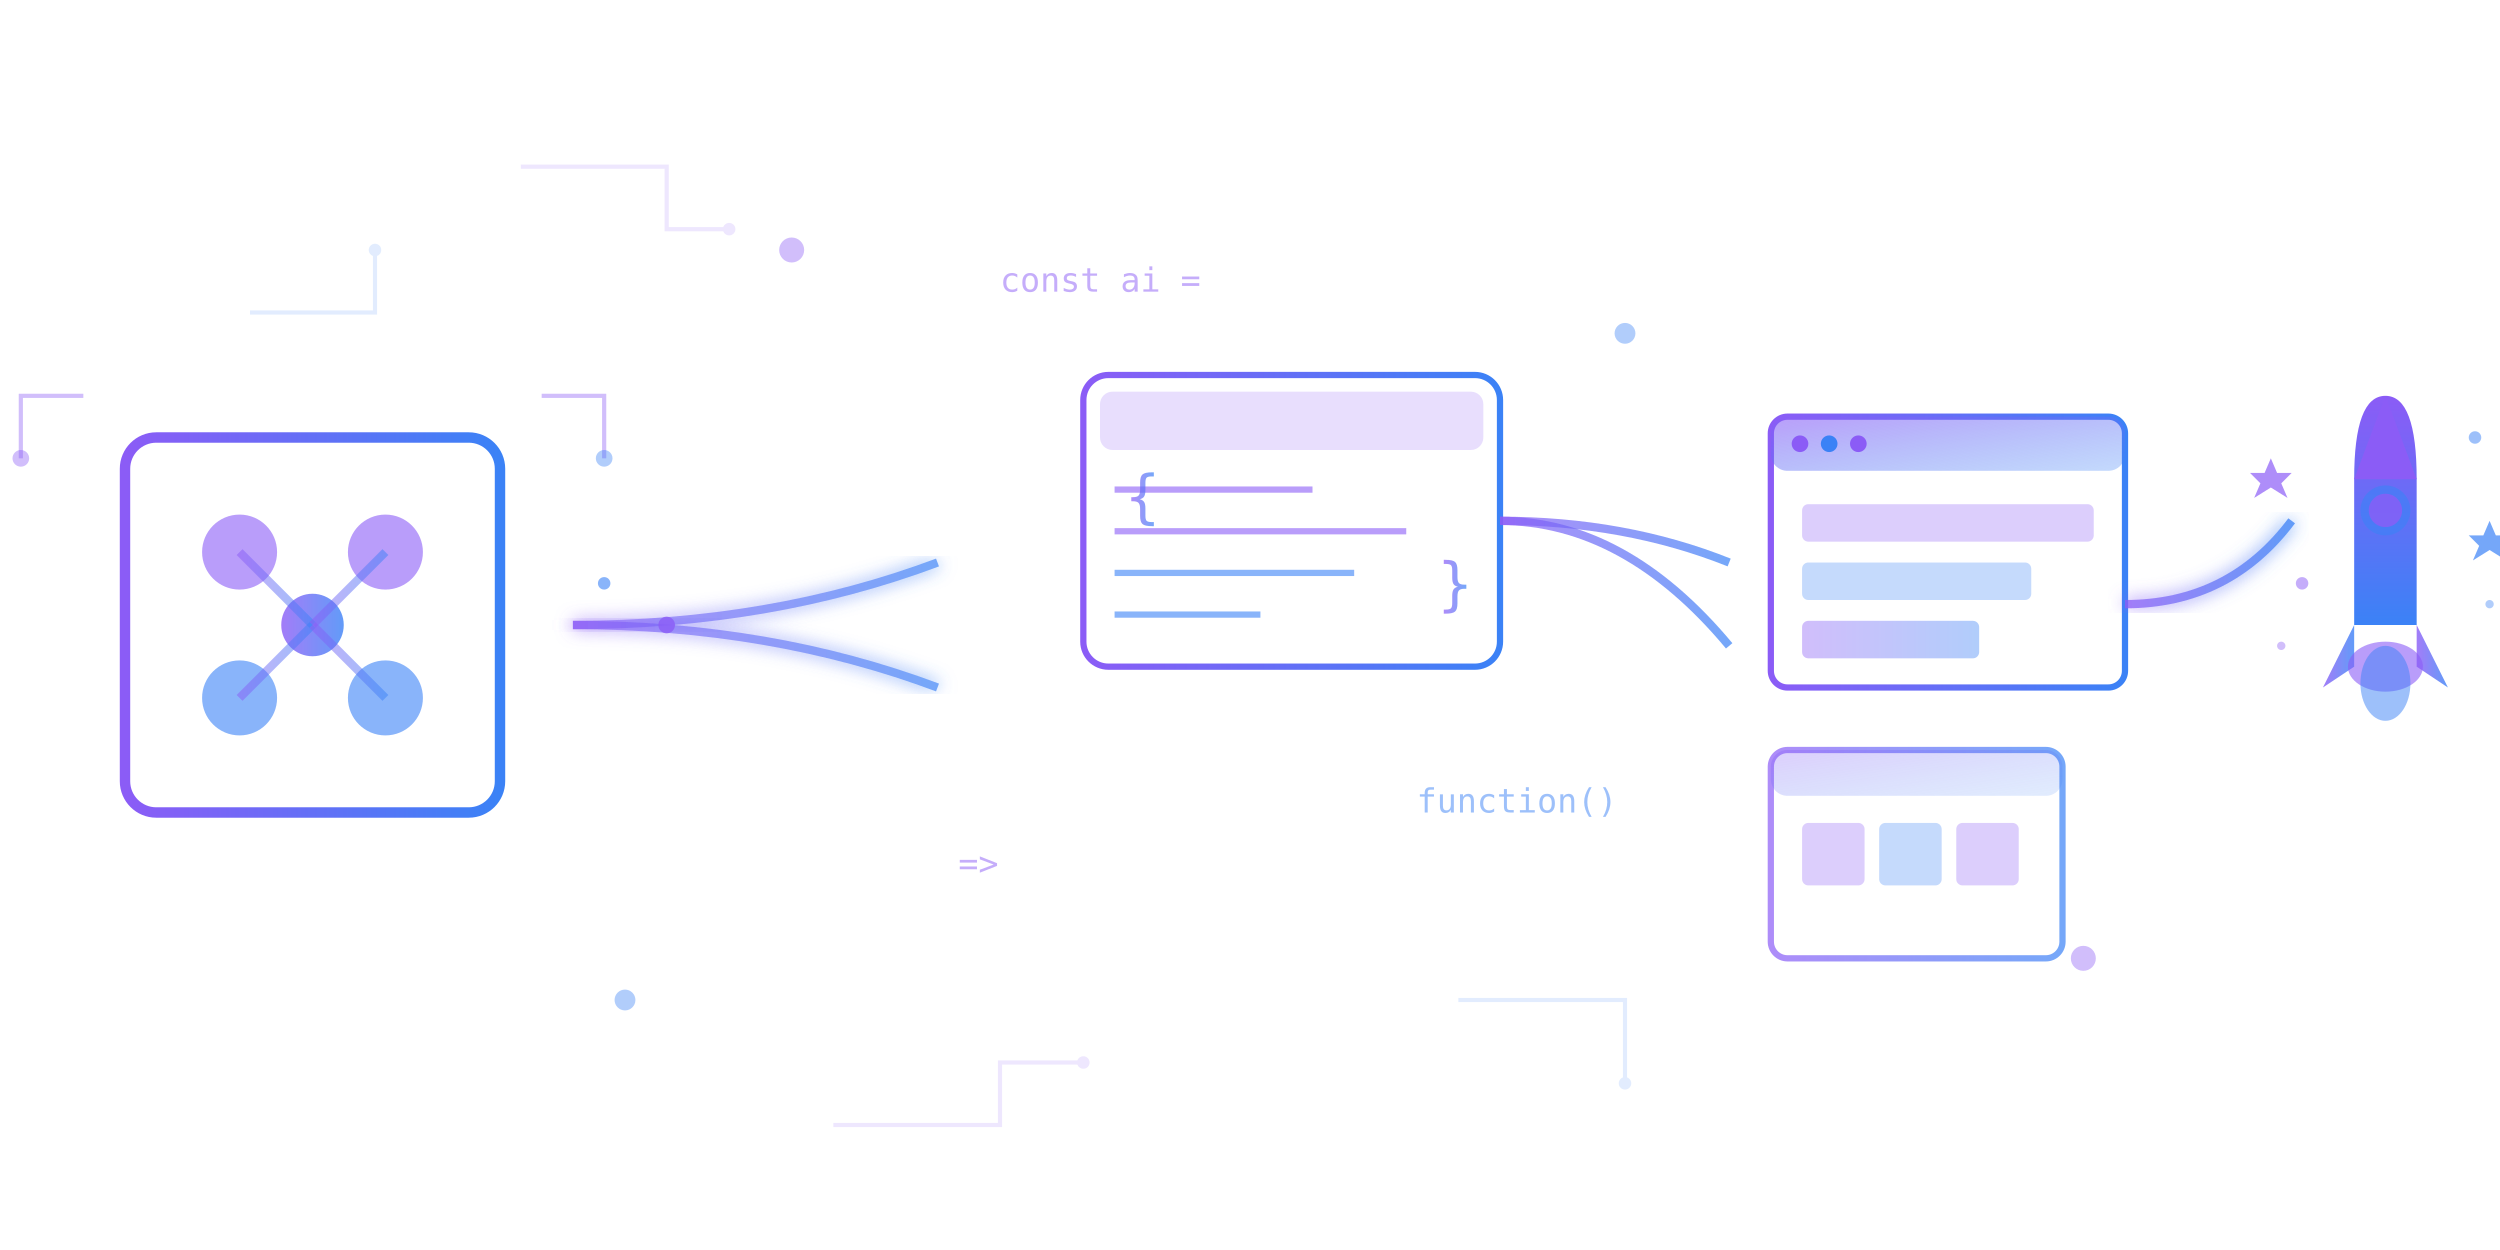
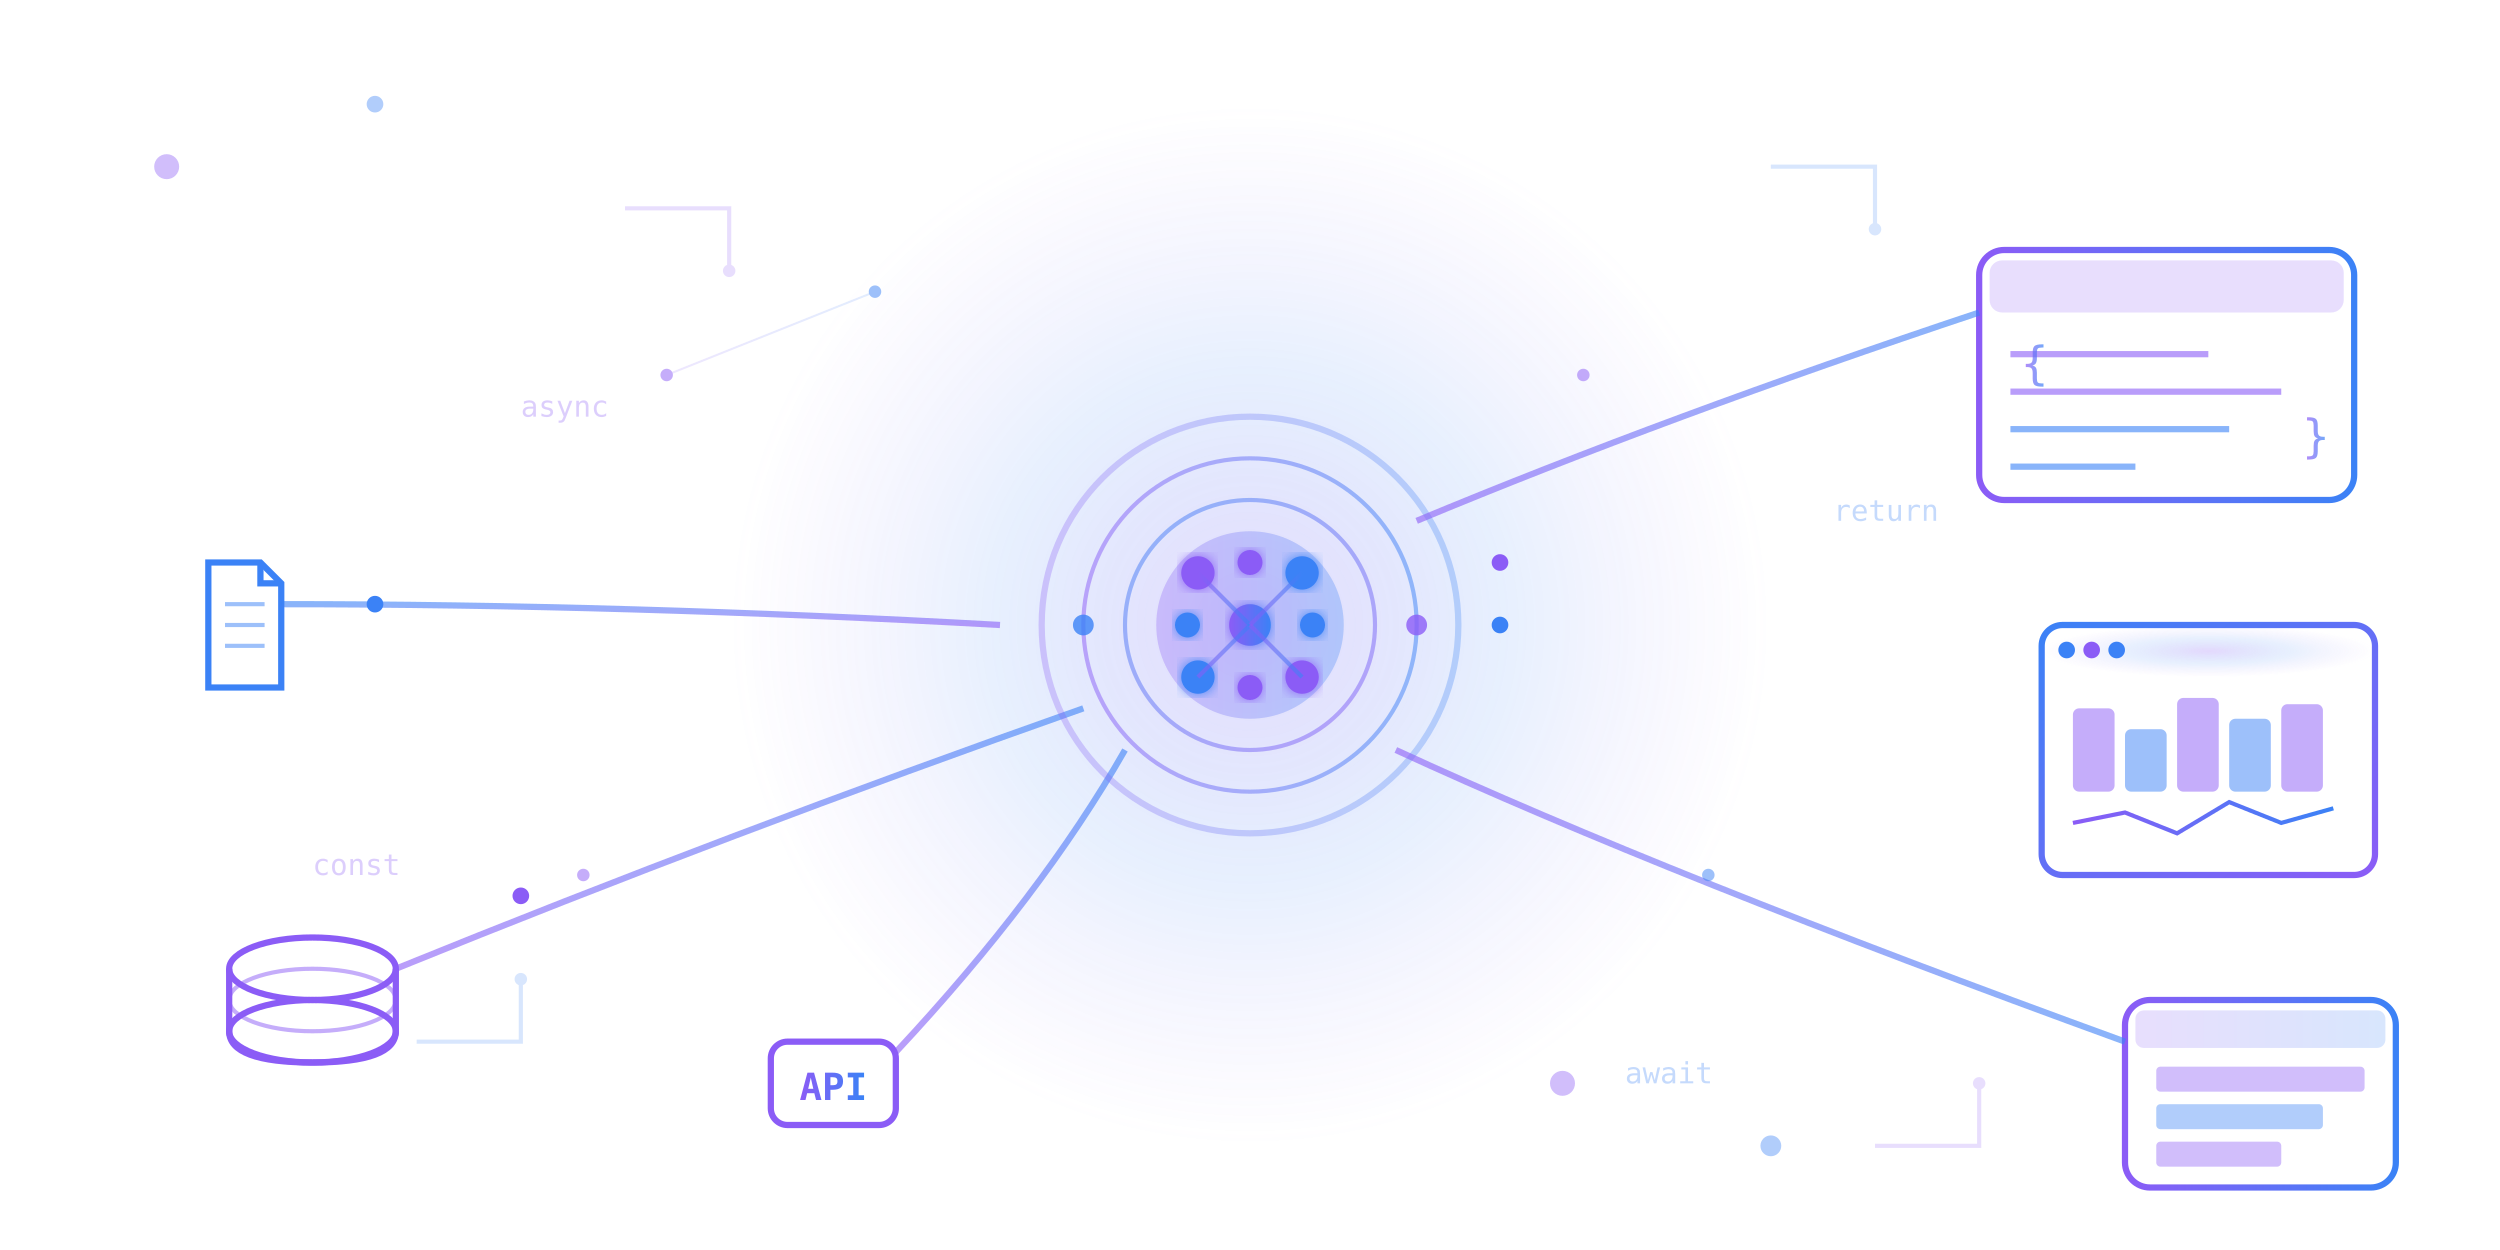
<svg xmlns="http://www.w3.org/2000/svg" viewBox="0 0 1200 600" width="100%" height="100%">
  <defs>
    <linearGradient id="purpleBlue" x1="0%" y1="0%" x2="100%" y2="0%">
      <stop offset="0%" style="stop-color:#8b5cf6;stop-opacity:1" />
      <stop offset="100%" style="stop-color:#3b82f6;stop-opacity:1" />
    </linearGradient>
-     <linearGradient id="purpleBlueVertical" x1="0%" y1="0%" x2="0%" y2="100%">
-       <stop offset="0%" style="stop-color:#8b5cf6;stop-opacity:1" />
-       <stop offset="100%" style="stop-color:#3b82f6;stop-opacity:1" />
-     </linearGradient>
-     <linearGradient id="glowGradient" x1="0%" y1="0%" x2="100%" y2="100%">
-       <stop offset="0%" style="stop-color:#8b5cf6;stop-opacity:0.6" />
-       <stop offset="100%" style="stop-color:#3b82f6;stop-opacity:0.3" />
+     <radialGradient id="coreGlow" cx="50%" cy="50%">
+       <stop offset="0%" style="stop-color:#8b5cf6;stop-opacity:0.8" />
+       <stop offset="50%" style="stop-color:#3b82f6;stop-opacity:0.4" />
+       <stop offset="100%" style="stop-color:#8b5cf6;stop-opacity:0" />
+     </radialGradient>
+     <linearGradient id="blueGradient" x1="0%" y1="0%" x2="100%" y2="100%">
+       <stop offset="0%" style="stop-color:#3b82f6;stop-opacity:1" />
+       <stop offset="100%" style="stop-color:#8b5cf6;stop-opacity:1" />
    </linearGradient>
    <filter id="glow">
-       <feGaussianBlur stdDeviation="4" result="coloredBlur" />
+       <feGaussianBlur stdDeviation="3" result="coloredBlur" />
      <feMerge>
        <feMergeNode in="coloredBlur" />
        <feMergeNode in="SourceGraphic" />
      </feMerge>
    </filter>
  </defs>
-   <g transform="translate(150, 300)">
-     <rect x="-90" y="-90" width="180" height="180" rx="15" fill="none" stroke="url(#purpleBlue)" stroke-width="5" />
-     <line x1="-90" y1="-50" x2="-120" y2="-50" stroke="url(#purpleBlue)" stroke-width="4" />
-     <line x1="-90" y1="0" x2="-120" y2="0" stroke="url(#purpleBlue)" stroke-width="4" />
-     <line x1="-90" y1="50" x2="-120" y2="50" stroke="url(#purpleBlue)" stroke-width="4" />
-     <line x1="90" y1="-50" x2="120" y2="-50" stroke="url(#purpleBlue)" stroke-width="4" />
-     <line x1="90" y1="0" x2="120" y2="0" stroke="url(#purpleBlue)" stroke-width="4" />
-     <line x1="90" y1="50" x2="120" y2="50" stroke="url(#purpleBlue)" stroke-width="4" />
-     <circle cx="-35" cy="-35" r="18" fill="#8b5cf6" opacity="0.6" />
-     <circle cx="35" cy="-35" r="18" fill="#8b5cf6" opacity="0.6" />
-     <circle cx="-35" cy="35" r="18" fill="#3b82f6" opacity="0.6" />
-     <circle cx="35" cy="35" r="18" fill="#3b82f6" opacity="0.6" />
-     <circle cx="0" cy="0" r="15" fill="url(#purpleBlue)" opacity="0.8" />
-     <line x1="-35" y1="-35" x2="0" y2="0" stroke="url(#purpleBlue)" stroke-width="4" opacity="0.5" />
-     <line x1="35" y1="-35" x2="0" y2="0" stroke="url(#purpleBlue)" stroke-width="4" opacity="0.5" />
-     <line x1="-35" y1="35" x2="0" y2="0" stroke="url(#purpleBlue)" stroke-width="4" opacity="0.5" />
-     <line x1="35" y1="35" x2="0" y2="0" stroke="url(#purpleBlue)" stroke-width="4" opacity="0.5" />
-     <path d="M -110 -110 L -140 -110 L -140 -80" fill="none" stroke="#8b5cf6" stroke-width="2" opacity="0.4" />
-     <path d="M 110 -110 L 140 -110 L 140 -80" fill="none" stroke="#8b5cf6" stroke-width="2" opacity="0.4" />
-     <circle cx="-140" cy="-80" r="4" fill="#8b5cf6" opacity="0.4" />
-     <circle cx="140" cy="-80" r="4" fill="#3b82f6" opacity="0.4" />
+   <circle cx="600" cy="300" r="250" fill="url(#coreGlow)" opacity="0.3" />
+   <g transform="translate(150, 480)">
+     <ellipse cx="0" cy="-15" rx="40" ry="15" fill="none" stroke="#8b5cf6" stroke-width="3" />
+     <path d="M -40 -15 L -40 15 Q -40 30 0 30 Q 40 30 40 15 L 40 -15" fill="none" stroke="#8b5cf6" stroke-width="3" />
+     <ellipse cx="0" cy="15" rx="40" ry="15" fill="none" stroke="#8b5cf6" stroke-width="3" />
+     <ellipse cx="0" cy="0" rx="40" ry="15" fill="none" stroke="#8b5cf6" stroke-width="2" opacity="0.5" />
  </g>
-   <path d="M 275 300 Q 370 300 450 270" fill="none" stroke="url(#purpleBlue)" stroke-width="4" opacity="0.7" filter="url(#glow)" />
-   <path d="M 275 300 Q 370 300 450 300" fill="none" stroke="url(#purpleBlue)" stroke-width="5" opacity="0.9" />
-   <path d="M 275 300 Q 370 300 450 330" fill="none" stroke="url(#purpleBlue)" stroke-width="4" opacity="0.7" filter="url(#glow)" />
-   <circle cx="320" cy="300" r="4" fill="#8b5cf6" opacity="0.8">
-     <animate attributeName="cx" values="320;450" dur="2s" repeatCount="indefinite" />
+   <g transform="translate(100, 300)">
+     <path d="M 0 -30 L 25 -30 L 35 -20 L 35 30 L 0 30 Z" fill="none" stroke="#3b82f6" stroke-width="3" />
+     <path d="M 25 -30 L 25 -20 L 35 -20" fill="none" stroke="#3b82f6" stroke-width="3" />
+     <line x1="8" y1="-10" x2="27" y2="-10" stroke="#3b82f6" stroke-width="2" opacity="0.5" />
+     <line x1="8" y1="0" x2="27" y2="0" stroke="#3b82f6" stroke-width="2" opacity="0.5" />
+     <line x1="8" y1="10" x2="27" y2="10" stroke="#3b82f6" stroke-width="2" opacity="0.5" />
+   </g>
+   <g transform="translate(400, 520)">
+     <rect x="-30" y="-20" width="60" height="40" rx="8" fill="none" stroke="#8b5cf6" stroke-width="3" />
+     <text x="0" y="8" text-anchor="middle" font-family="monospace" font-size="18" font-weight="bold" fill="url(#purpleBlue)">API</text>
+   </g>
+   <path d="M 190 465 Q 350 400 520 340" fill="none" stroke="url(#purpleBlue)" stroke-width="3" opacity="0.6">
+     <animate attributeName="stroke-dasharray" values="0,1000;1000,0" dur="3s" repeatCount="indefinite" />
+   </path>
+   <path d="M 135 290 Q 300 290 480 300" fill="none" stroke="url(#blueGradient)" stroke-width="3" opacity="0.6">
+     <animate attributeName="stroke-dasharray" values="0,1000;1000,0" dur="2.5s" repeatCount="indefinite" />
+   </path>
+   <path d="M 430 505 Q 500 430 540 360" fill="none" stroke="url(#purpleBlue)" stroke-width="3" opacity="0.6">
+     <animate attributeName="stroke-dasharray" values="0,1000;1000,0" dur="2.8s" repeatCount="indefinite" />
+   </path>
+   <circle cx="250" cy="430" r="4" fill="#8b5cf6">
+     <animateMotion path="M 0 0 Q 180 -80 330 -90" dur="3s" repeatCount="indefinite" />
  </circle>
-   <circle cx="290" cy="280" r="3" fill="#3b82f6" opacity="0.6">
-     <animate attributeName="cx" values="290;430" dur="2.5s" repeatCount="indefinite" />
+   <circle cx="180" cy="290" r="4" fill="#3b82f6">
+     <animateMotion path="M 0 0 Q 150 0 350 10" dur="2.5s" repeatCount="indefinite" />
  </circle>
-   <g transform="translate(520, 180)">
-     <rect x="0" y="0" width="200" height="140" rx="12" fill="none" stroke="url(#purpleBlue)" stroke-width="3" />
-     <rect x="8" y="8" width="184" height="28" rx="6" fill="#8b5cf6" opacity="0.2" />
-     <line x1="15" y1="55" x2="110" y2="55" stroke="#8b5cf6" stroke-width="3" opacity="0.6" />
-     <line x1="15" y1="75" x2="155" y2="75" stroke="#8b5cf6" stroke-width="3" opacity="0.6" />
-     <line x1="15" y1="95" x2="130" y2="95" stroke="#3b82f6" stroke-width="3" opacity="0.6" />
-     <line x1="15" y1="115" x2="85" y2="115" stroke="#3b82f6" stroke-width="3" opacity="0.6" />
-     <text x="20" y="68" font-family="monospace" font-size="28" fill="url(#purpleBlue)" opacity="0.7">{</text>
-     <text x="170" y="110" font-family="monospace" font-size="28" fill="url(#purpleBlue)" opacity="0.7">}</text>
+   <g transform="translate(600, 300)">
+     <circle cx="0" cy="0" r="100" fill="none" stroke="url(#purpleBlue)" stroke-width="3" opacity="0.3" />
+     <circle cx="0" cy="0" r="80" fill="none" stroke="url(#purpleBlue)" stroke-width="2" opacity="0.5">
+       <animateTransform attributeName="transform" type="rotate" from="0 0 0" to="360 0 0" dur="20s" repeatCount="indefinite" />
+     </circle>
+     <circle cx="0" cy="0" r="60" fill="none" stroke="url(#blueGradient)" stroke-width="2" opacity="0.5">
+       <animateTransform attributeName="transform" type="rotate" from="360 0 0" to="0 0 0" dur="15s" repeatCount="indefinite" />
+     </circle>
+     <circle cx="0" cy="0" r="45" fill="url(#purpleBlue)" opacity="0.3" />
+     <circle cx="-25" cy="-25" r="8" fill="#8b5cf6" filter="url(#glow)" />
+     <circle cx="25" cy="-25" r="8" fill="#3b82f6" filter="url(#glow)" />
+     <circle cx="-25" cy="25" r="8" fill="#3b82f6" filter="url(#glow)" />
+     <circle cx="25" cy="25" r="8" fill="#8b5cf6" filter="url(#glow)" />
+     <circle cx="0" cy="-30" r="6" fill="#8b5cf6" filter="url(#glow)" />
+     <circle cx="30" cy="0" r="6" fill="#3b82f6" filter="url(#glow)" />
+     <circle cx="0" cy="30" r="6" fill="#8b5cf6" filter="url(#glow)" />
+     <circle cx="-30" cy="0" r="6" fill="#3b82f6" filter="url(#glow)" />
+     <circle cx="0" cy="0" r="10" fill="url(#purpleBlue)" filter="url(#glow)" />
+     <line x1="-25" y1="-25" x2="0" y2="0" stroke="url(#purpleBlue)" stroke-width="2" opacity="0.6" />
+     <line x1="25" y1="-25" x2="0" y2="0" stroke="url(#purpleBlue)" stroke-width="2" opacity="0.6" />
+     <line x1="-25" y1="25" x2="0" y2="0" stroke="url(#purpleBlue)" stroke-width="2" opacity="0.6" />
+     <line x1="25" y1="25" x2="0" y2="0" stroke="url(#purpleBlue)" stroke-width="2" opacity="0.6" />
+     <line x1="0" y1="-30" x2="0" y2="0" stroke="url(#purpleBlue)" stroke-width="2" opacity="0.6" />
+     <line x1="30" y1="0" x2="0" y2="0" stroke="url(#purpleBlue)" stroke-width="2" opacity="0.6" />
+     <line x1="0" y1="30" x2="0" y2="0" stroke="url(#purpleBlue)" stroke-width="2" opacity="0.6" />
+     <line x1="-30" y1="0" x2="0" y2="0" stroke="url(#purpleBlue)" stroke-width="2" opacity="0.6" />
+     <circle cx="80" cy="0" r="5" fill="#8b5cf6" opacity="0.8">
+       <animateTransform attributeName="transform" type="rotate" from="0 0 0" to="360 0 0" dur="4s" repeatCount="indefinite" />
+     </circle>
+     <circle cx="-80" cy="0" r="5" fill="#3b82f6" opacity="0.8">
+       <animateTransform attributeName="transform" type="rotate" from="180 0 0" to="540 0 0" dur="4s" repeatCount="indefinite" />
+     </circle>
+   </g>
+   <g transform="translate(950, 120)">
+     <rect x="0" y="0" width="180" height="120" rx="12" fill="none" stroke="url(#purpleBlue)" stroke-width="3" />
+     <rect x="5" y="5" width="170" height="25" rx="6" fill="#8b5cf6" opacity="0.2" />
+     <line x1="15" y1="50" x2="110" y2="50" stroke="#8b5cf6" stroke-width="3" opacity="0.6" />
+     <line x1="15" y1="68" x2="145" y2="68" stroke="#8b5cf6" stroke-width="3" opacity="0.6" />
+     <line x1="15" y1="86" x2="120" y2="86" stroke="#3b82f6" stroke-width="3" opacity="0.6" />
+     <line x1="15" y1="104" x2="75" y2="104" stroke="#3b82f6" stroke-width="3" opacity="0.6" />
+     <text x="20" y="62" font-family="monospace" font-size="22" fill="url(#purpleBlue)" opacity="0.7">{</text>
+     <text x="155" y="97" font-family="monospace" font-size="22" fill="url(#purpleBlue)" opacity="0.7">}</text>
+   </g>
+   <g transform="translate(980, 300)">
+     <rect x="0" y="0" width="160" height="120" rx="10" fill="none" stroke="url(#blueGradient)" stroke-width="3" />
+     <rect x="0" y="0" width="160" height="25" rx="10" fill="url(#coreGlow)" opacity="0.3" />
+     <circle cx="12" cy="12" r="4" fill="#3b82f6" />
+     <circle cx="24" cy="12" r="4" fill="#8b5cf6" />
+     <circle cx="36" cy="12" r="4" fill="#3b82f6" />
+     <rect x="15" y="40" width="20" height="40" rx="3" fill="#8b5cf6" opacity="0.5" />
+     <rect x="40" y="50" width="20" height="30" rx="3" fill="#3b82f6" opacity="0.5" />
+     <rect x="65" y="35" width="20" height="45" rx="3" fill="#8b5cf6" opacity="0.5" />
+     <rect x="90" y="45" width="20" height="35" rx="3" fill="#3b82f6" opacity="0.5" />
+     <rect x="115" y="38" width="20" height="42" rx="3" fill="#8b5cf6" opacity="0.5" />
+     <path d="M 15 95 L 40 90 L 65 100 L 90 85 L 115 95 L 140 88" fill="none" stroke="url(#purpleBlue)" stroke-width="2" />
+   </g>
+   <g transform="translate(1020, 480)">
+     <rect x="0" y="0" width="130" height="90" rx="12" fill="none" stroke="url(#purpleBlue)" stroke-width="3" />
+     <rect x="5" y="5" width="120" height="18" rx="4" fill="url(#purpleBlue)" opacity="0.2" />
+     <rect x="15" y="32" width="100" height="12" rx="2" fill="#8b5cf6" opacity="0.4" />
+     <rect x="15" y="50" width="80" height="12" rx="2" fill="#3b82f6" opacity="0.4" />
+     <rect x="15" y="68" width="60" height="12" rx="2" fill="#8b5cf6" opacity="0.4" />
+   </g>
+   <path d="M 680 250 Q 800 200 950 150" fill="none" stroke="url(#purpleBlue)" stroke-width="3" opacity="0.6">
+     <animate attributeName="stroke-dasharray" values="0,1000;1000,0" dur="3s" repeatCount="indefinite" />
+   </path>
+   <path d="M 700 300 Q 800 300 980 300" fill="none" stroke="url(#blueGradient)" stroke-width="3" opacity="0.6">
+     <animate attributeName="stroke-dasharray" values="0,1000;1000,0" dur="2.7s" repeatCount="indefinite" />
+   </path>
+   <path d="M 670 360 Q 800 420 1020 500" fill="none" stroke="url(#purpleBlue)" stroke-width="3" opacity="0.6">
+     <animate attributeName="stroke-dasharray" values="0,1000;1000,0" dur="3.2s" repeatCount="indefinite" />
+   </path>
+   <circle cx="720" cy="270" r="4" fill="#8b5cf6">
+     <animateMotion path="M 0 0 Q 120 -70 230 -120" dur="3s" repeatCount="indefinite" />
+   </circle>
+   <circle cx="720" cy="300" r="4" fill="#3b82f6">
+     <animateMotion path="M 0 0 Q 140 0 280 0" dur="2.7s" repeatCount="indefinite" />
+   </circle>
+   <g opacity="0.4">
+     <circle cx="80" cy="80" r="6" fill="#8b5cf6">
+       <animate attributeName="opacity" values="0.4;0.8;0.4" dur="2s" repeatCount="indefinite" />
+     </circle>
+     <circle cx="180" cy="50" r="4" fill="#3b82f6">
+       <animate attributeName="opacity" values="0.4;0.8;0.4" dur="2.3s" repeatCount="indefinite" />
+     </circle>
+   </g>
+   <g opacity="0.4">
+     <circle cx="850" cy="550" r="5" fill="#3b82f6">
+       <animate attributeName="opacity" values="0.4;0.8;0.4" dur="2.5s" repeatCount="indefinite" />
+     </circle>
+     <circle cx="750" cy="520" r="6" fill="#8b5cf6">
+       <animate attributeName="opacity" values="0.4;0.8;0.4" dur="2.1s" repeatCount="indefinite" />
+     </circle>
+   </g>
+   <g opacity="0.2">
+     <path d="M 300 100 L 350 100 L 350 130" stroke="#8b5cf6" stroke-width="2" fill="none" />
+     <circle cx="350" cy="130" r="3" fill="#8b5cf6" />
+     <path d="M 200 500 L 250 500 L 250 470" stroke="#3b82f6" stroke-width="2" fill="none" />
+     <circle cx="250" cy="470" r="3" fill="#3b82f6" />
+     <path d="M 900 550 L 950 550 L 950 520" stroke="#8b5cf6" stroke-width="2" fill="none" />
+     <circle cx="950" cy="520" r="3" fill="#8b5cf6" />
+     <path d="M 850 80 L 900 80 L 900 110" stroke="#3b82f6" stroke-width="2" fill="none" />
+     <circle cx="900" cy="110" r="3" fill="#3b82f6" />
+   </g>
+   <g opacity="0.3">
+     <text x="250" y="200" font-family="monospace" font-size="14" fill="#8b5cf6">async</text>
+     <text x="780" y="520" font-family="monospace" font-size="14" fill="#3b82f6">await</text>
+     <text x="150" y="420" font-family="monospace" font-size="14" fill="#8b5cf6">const</text>
+     <text x="880" y="250" font-family="monospace" font-size="14" fill="#3b82f6">return</text>
  </g>
  <g opacity="0.5">
-     <text x="480" y="140" font-family="monospace" font-size="16" fill="#8b5cf6">const ai =</text>
-     <text x="680" y="390" font-family="monospace" font-size="16" fill="#3b82f6">function()</text>
-     <text x="460" y="420" font-family="monospace" font-size="16" fill="#8b5cf6">=&gt;</text>
+     <circle cx="320" cy="180" r="3" fill="#8b5cf6" />
+     <circle cx="420" cy="140" r="3" fill="#3b82f6" />
+     <circle cx="280" cy="420" r="3" fill="#8b5cf6" />
+     <circle cx="820" cy="420" r="3" fill="#3b82f6" />
+     <circle cx="760" cy="180" r="3" fill="#8b5cf6" />
+     <line x1="320" y1="180" x2="420" y2="140" stroke="url(#purpleBlue)" stroke-width="1" opacity="0.3" />
  </g>
-   <path d="M 720 250 Q 780 250 830 270" fill="none" stroke="url(#purpleBlue)" stroke-width="4" opacity="0.7" />
-   <path d="M 720 250 Q 780 250 830 310" fill="none" stroke="url(#purpleBlue)" stroke-width="4" opacity="0.7" />
-   <g transform="translate(850, 200)">
-     <rect x="0" y="0" width="170" height="130" rx="8" fill="none" stroke="url(#purpleBlue)" stroke-width="3" />
-     <rect x="0" y="0" width="170" height="26" rx="8" fill="url(#glowGradient)" />
-     <circle cx="14" cy="13" r="4" fill="#8b5cf6" />
-     <circle cx="28" cy="13" r="4" fill="#3b82f6" />
-     <circle cx="42" cy="13" r="4" fill="#8b5cf6" />
-     <rect x="15" y="42" width="140" height="18" rx="3" fill="#8b5cf6" opacity="0.3" />
-     <rect x="15" y="70" width="110" height="18" rx="3" fill="#3b82f6" opacity="0.3" />
-     <rect x="15" y="98" width="85" height="18" rx="3" fill="url(#purpleBlue)" opacity="0.4" />
-   </g>
-   <g transform="translate(850, 360)">
-     <rect x="0" y="0" width="140" height="100" rx="8" fill="none" stroke="url(#purpleBlue)" stroke-width="3" opacity="0.7" />
-     <rect x="0" y="0" width="140" height="22" rx="8" fill="url(#glowGradient)" opacity="0.5" />
-     <rect x="15" y="35" width="30" height="30" rx="3" fill="#8b5cf6" opacity="0.3" />
-     <rect x="52" y="35" width="30" height="30" rx="3" fill="#3b82f6" opacity="0.3" />
-     <rect x="89" y="35" width="30" height="30" rx="3" fill="#8b5cf6" opacity="0.3" />
-   </g>
-   <path d="M 1020 290 Q 1070 290 1100 250" fill="none" stroke="url(#purpleBlue)" stroke-width="4" opacity="0.8" filter="url(#glow)" />
-   <g transform="translate(1080, 180)">
-     <path d="M 50 120 L 50 50 Q 50 10 65 10 L 65 10 Q 80 10 80 50 L 80 120" fill="url(#purpleBlueVertical)" stroke="none" />
-     <path d="M 50 50 L 65 10 L 80 50 Z" fill="#8b5cf6" />
-     <circle cx="65" cy="65" r="12" fill="#3b82f6" opacity="0.6" />
-     <circle cx="65" cy="65" r="8" fill="#8b5cf6" opacity="0.8" />
-     <path d="M 50 120 L 35 150 L 50 140 Z" fill="url(#purpleBlue)" opacity="0.8" />
-     <path d="M 80 120 L 95 150 L 80 140 Z" fill="url(#purpleBlue)" opacity="0.8" />
-     <ellipse cx="65" cy="140" rx="18" ry="12" fill="#8b5cf6" opacity="0.6">
-       <animate attributeName="ry" values="12;18;12" dur="0.5s" repeatCount="indefinite" />
-     </ellipse>
-     <ellipse cx="65" cy="148" rx="12" ry="18" fill="#3b82f6" opacity="0.5">
-       <animate attributeName="ry" values="18;26;18" dur="0.6s" repeatCount="indefinite" />
-     </ellipse>
-     <path d="M 10 40 L 13 47 L 20 47 L 15 52 L 18 59 L 10 54 L 2 59 L 5 52 L 0 47 L 7 47 Z" fill="#8b5cf6" opacity="0.7" />
-     <path d="M 115 70 L 118 77 L 125 77 L 120 82 L 123 89 L 115 84 L 107 89 L 110 82 L 105 77 L 112 77 Z" fill="#3b82f6" opacity="0.7" />
-     <circle cx="25" cy="100" r="3" fill="#8b5cf6" opacity="0.5" />
-     <circle cx="108" cy="30" r="3" fill="#3b82f6" opacity="0.5" />
-     <circle cx="15" cy="130" r="2" fill="#8b5cf6" opacity="0.4" />
-     <circle cx="115" cy="110" r="2" fill="#3b82f6" opacity="0.4" />
-     <line x1="65" y1="150" x2="65" y2="175" stroke="url(#purpleBlue)" stroke-width="3" opacity="0.3" stroke-dasharray="6,6">
-       <animate attributeName="y2" values="175;200" dur="1s" repeatCount="indefinite" />
-     </line>
-   </g>
-   <g opacity="0.15">
-     <path d="M 250 80 L 320 80 L 320 110 L 350 110" stroke="#8b5cf6" stroke-width="2" fill="none" />
-     <circle cx="350" cy="110" r="3" fill="#8b5cf6" />
-     <path d="M 700 480 L 780 480 L 780 520" stroke="#3b82f6" stroke-width="2" fill="none" />
-     <circle cx="780" cy="520" r="3" fill="#3b82f6" />
-     <path d="M 400 540 L 480 540 L 480 510 L 520 510" stroke="#8b5cf6" stroke-width="2" fill="none" />
-     <circle cx="520" cy="510" r="3" fill="#8b5cf6" />
-     <path d="M 120 150 L 180 150 L 180 120" stroke="#3b82f6" stroke-width="2" fill="none" />
-     <circle cx="180" cy="120" r="3" fill="#3b82f6" />
-   </g>
-   <circle cx="380" cy="120" r="6" fill="#8b5cf6" opacity="0.4">
-     <animate attributeName="cy" values="120;105;120" dur="3s" repeatCount="indefinite" />
-   </circle>
-   <circle cx="780" cy="160" r="5" fill="#3b82f6" opacity="0.4">
-     <animate attributeName="cy" values="160;145;160" dur="2.5s" repeatCount="indefinite" />
-   </circle>
-   <circle cx="1000" cy="460" r="6" fill="#8b5cf6" opacity="0.4">
-     <animate attributeName="cy" values="460;475;460" dur="3.5s" repeatCount="indefinite" />
-   </circle>
-   <circle cx="300" cy="480" r="5" fill="#3b82f6" opacity="0.4">
-     <animate attributeName="cy" values="480;495;480" dur="3s" repeatCount="indefinite" />
-   </circle>
</svg>
